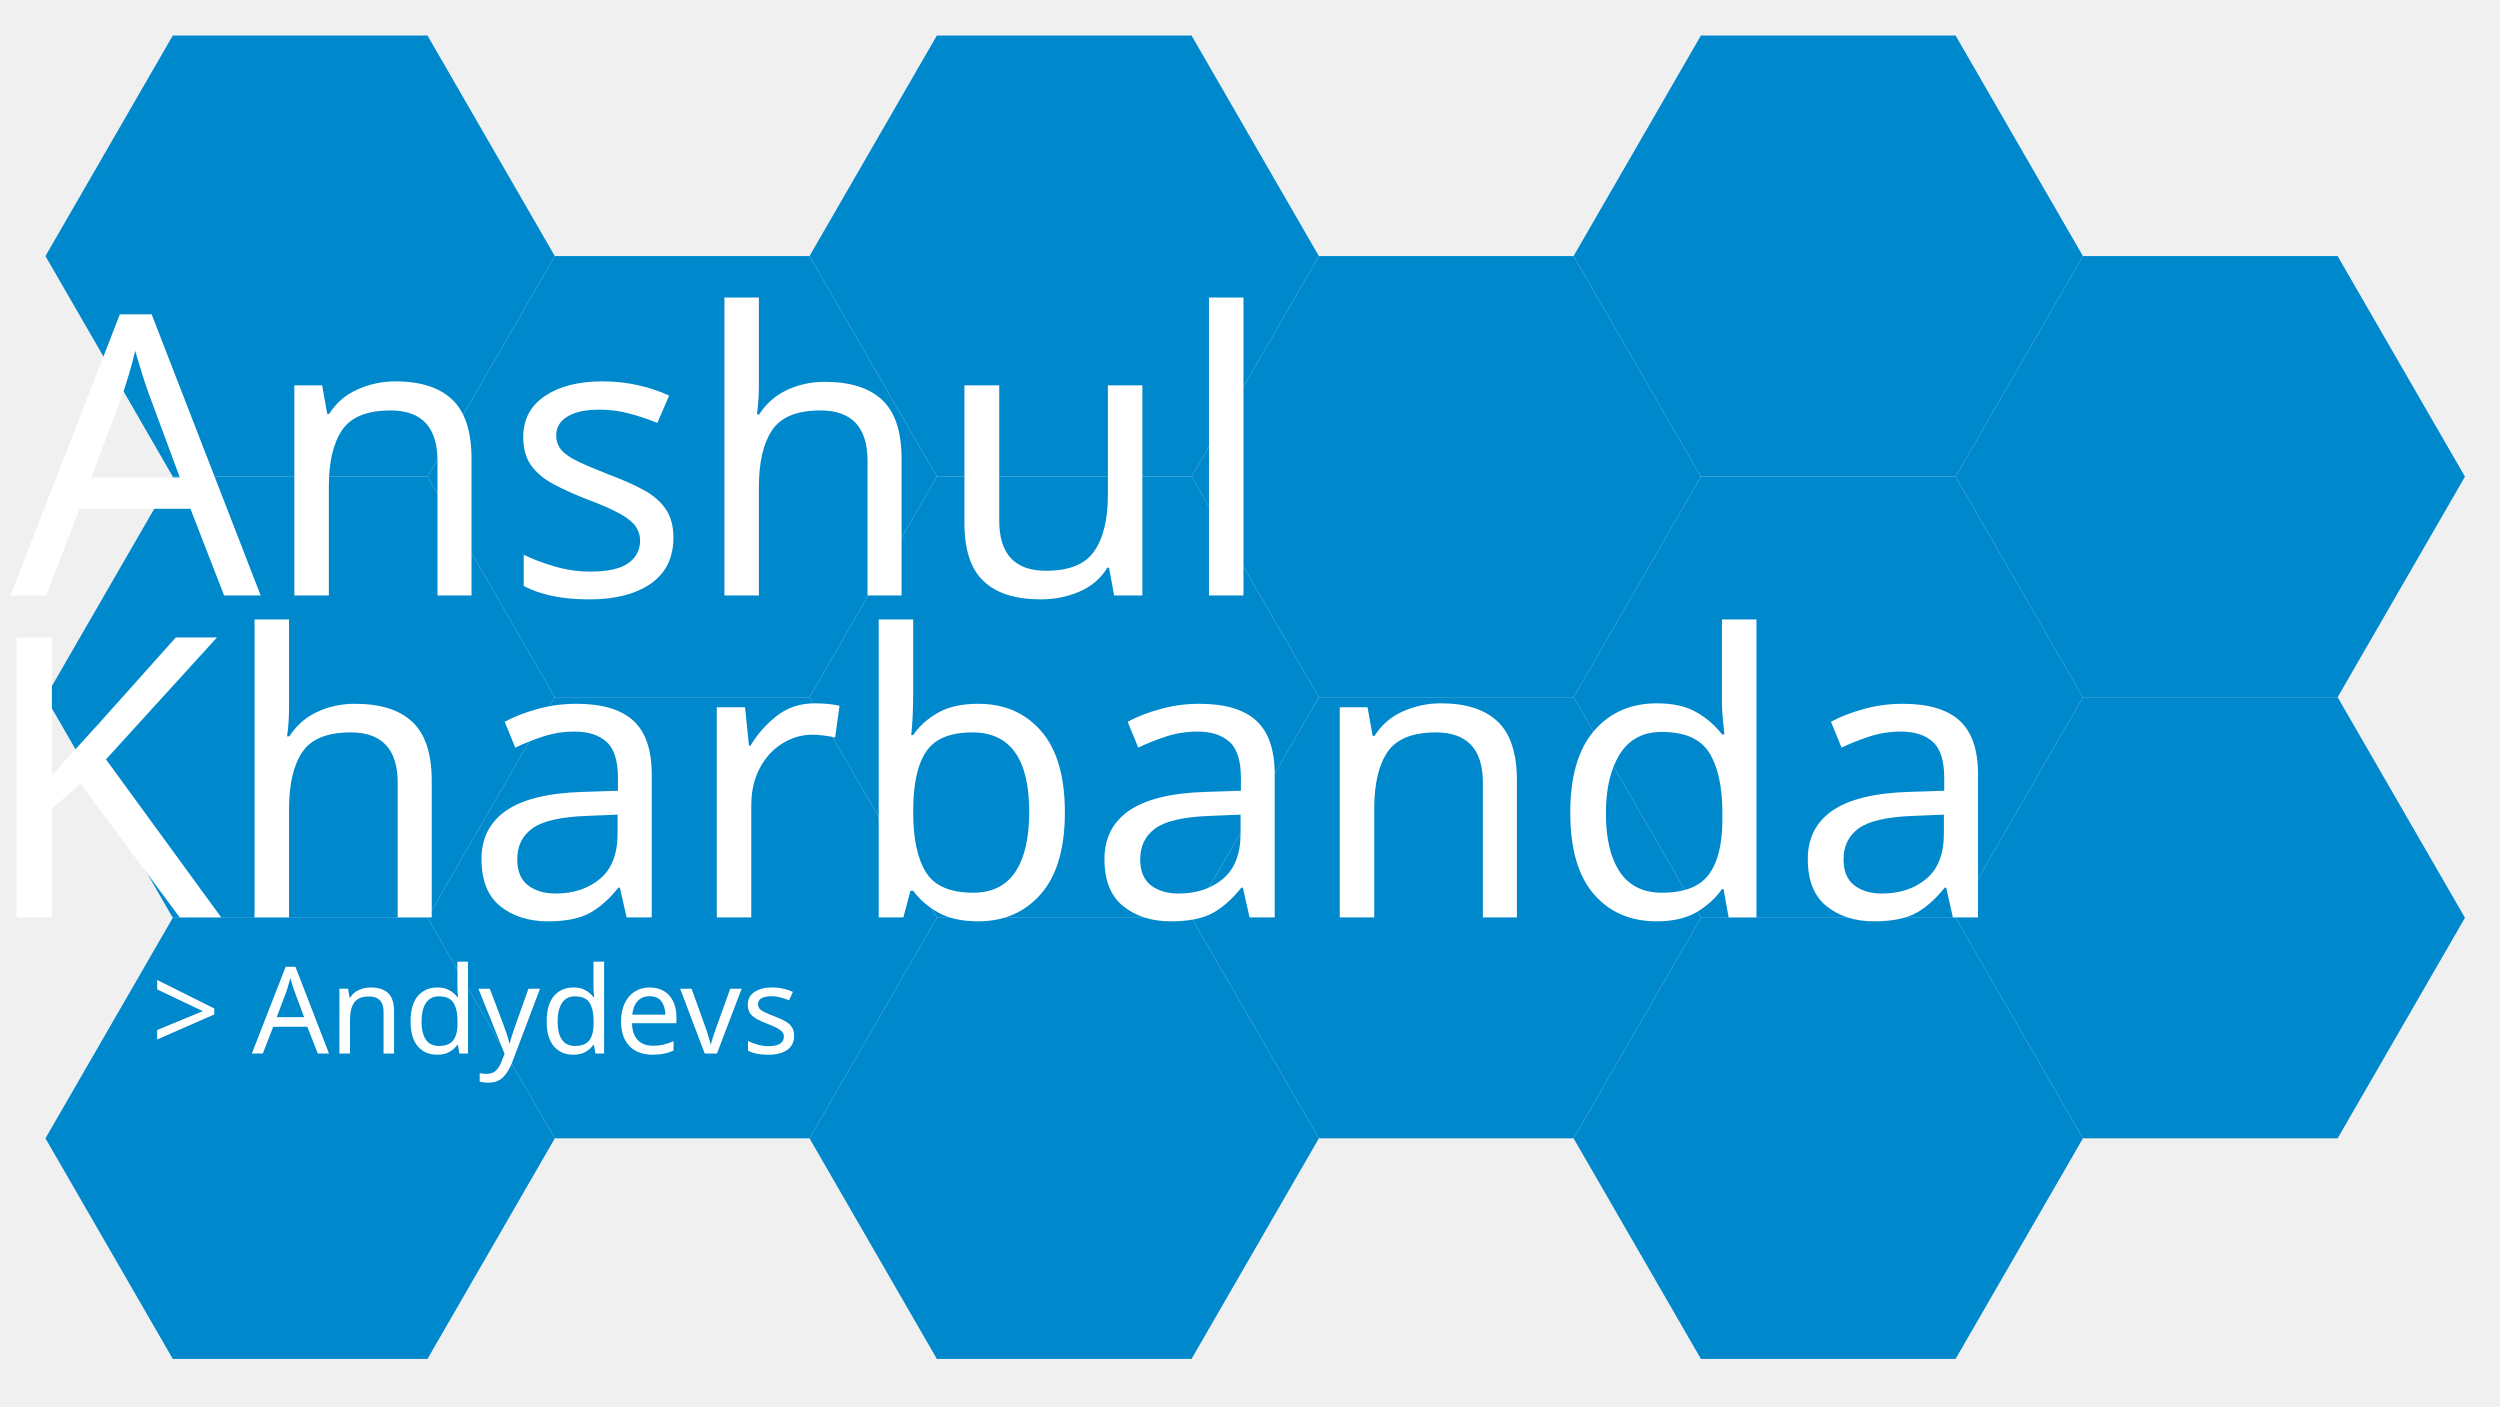
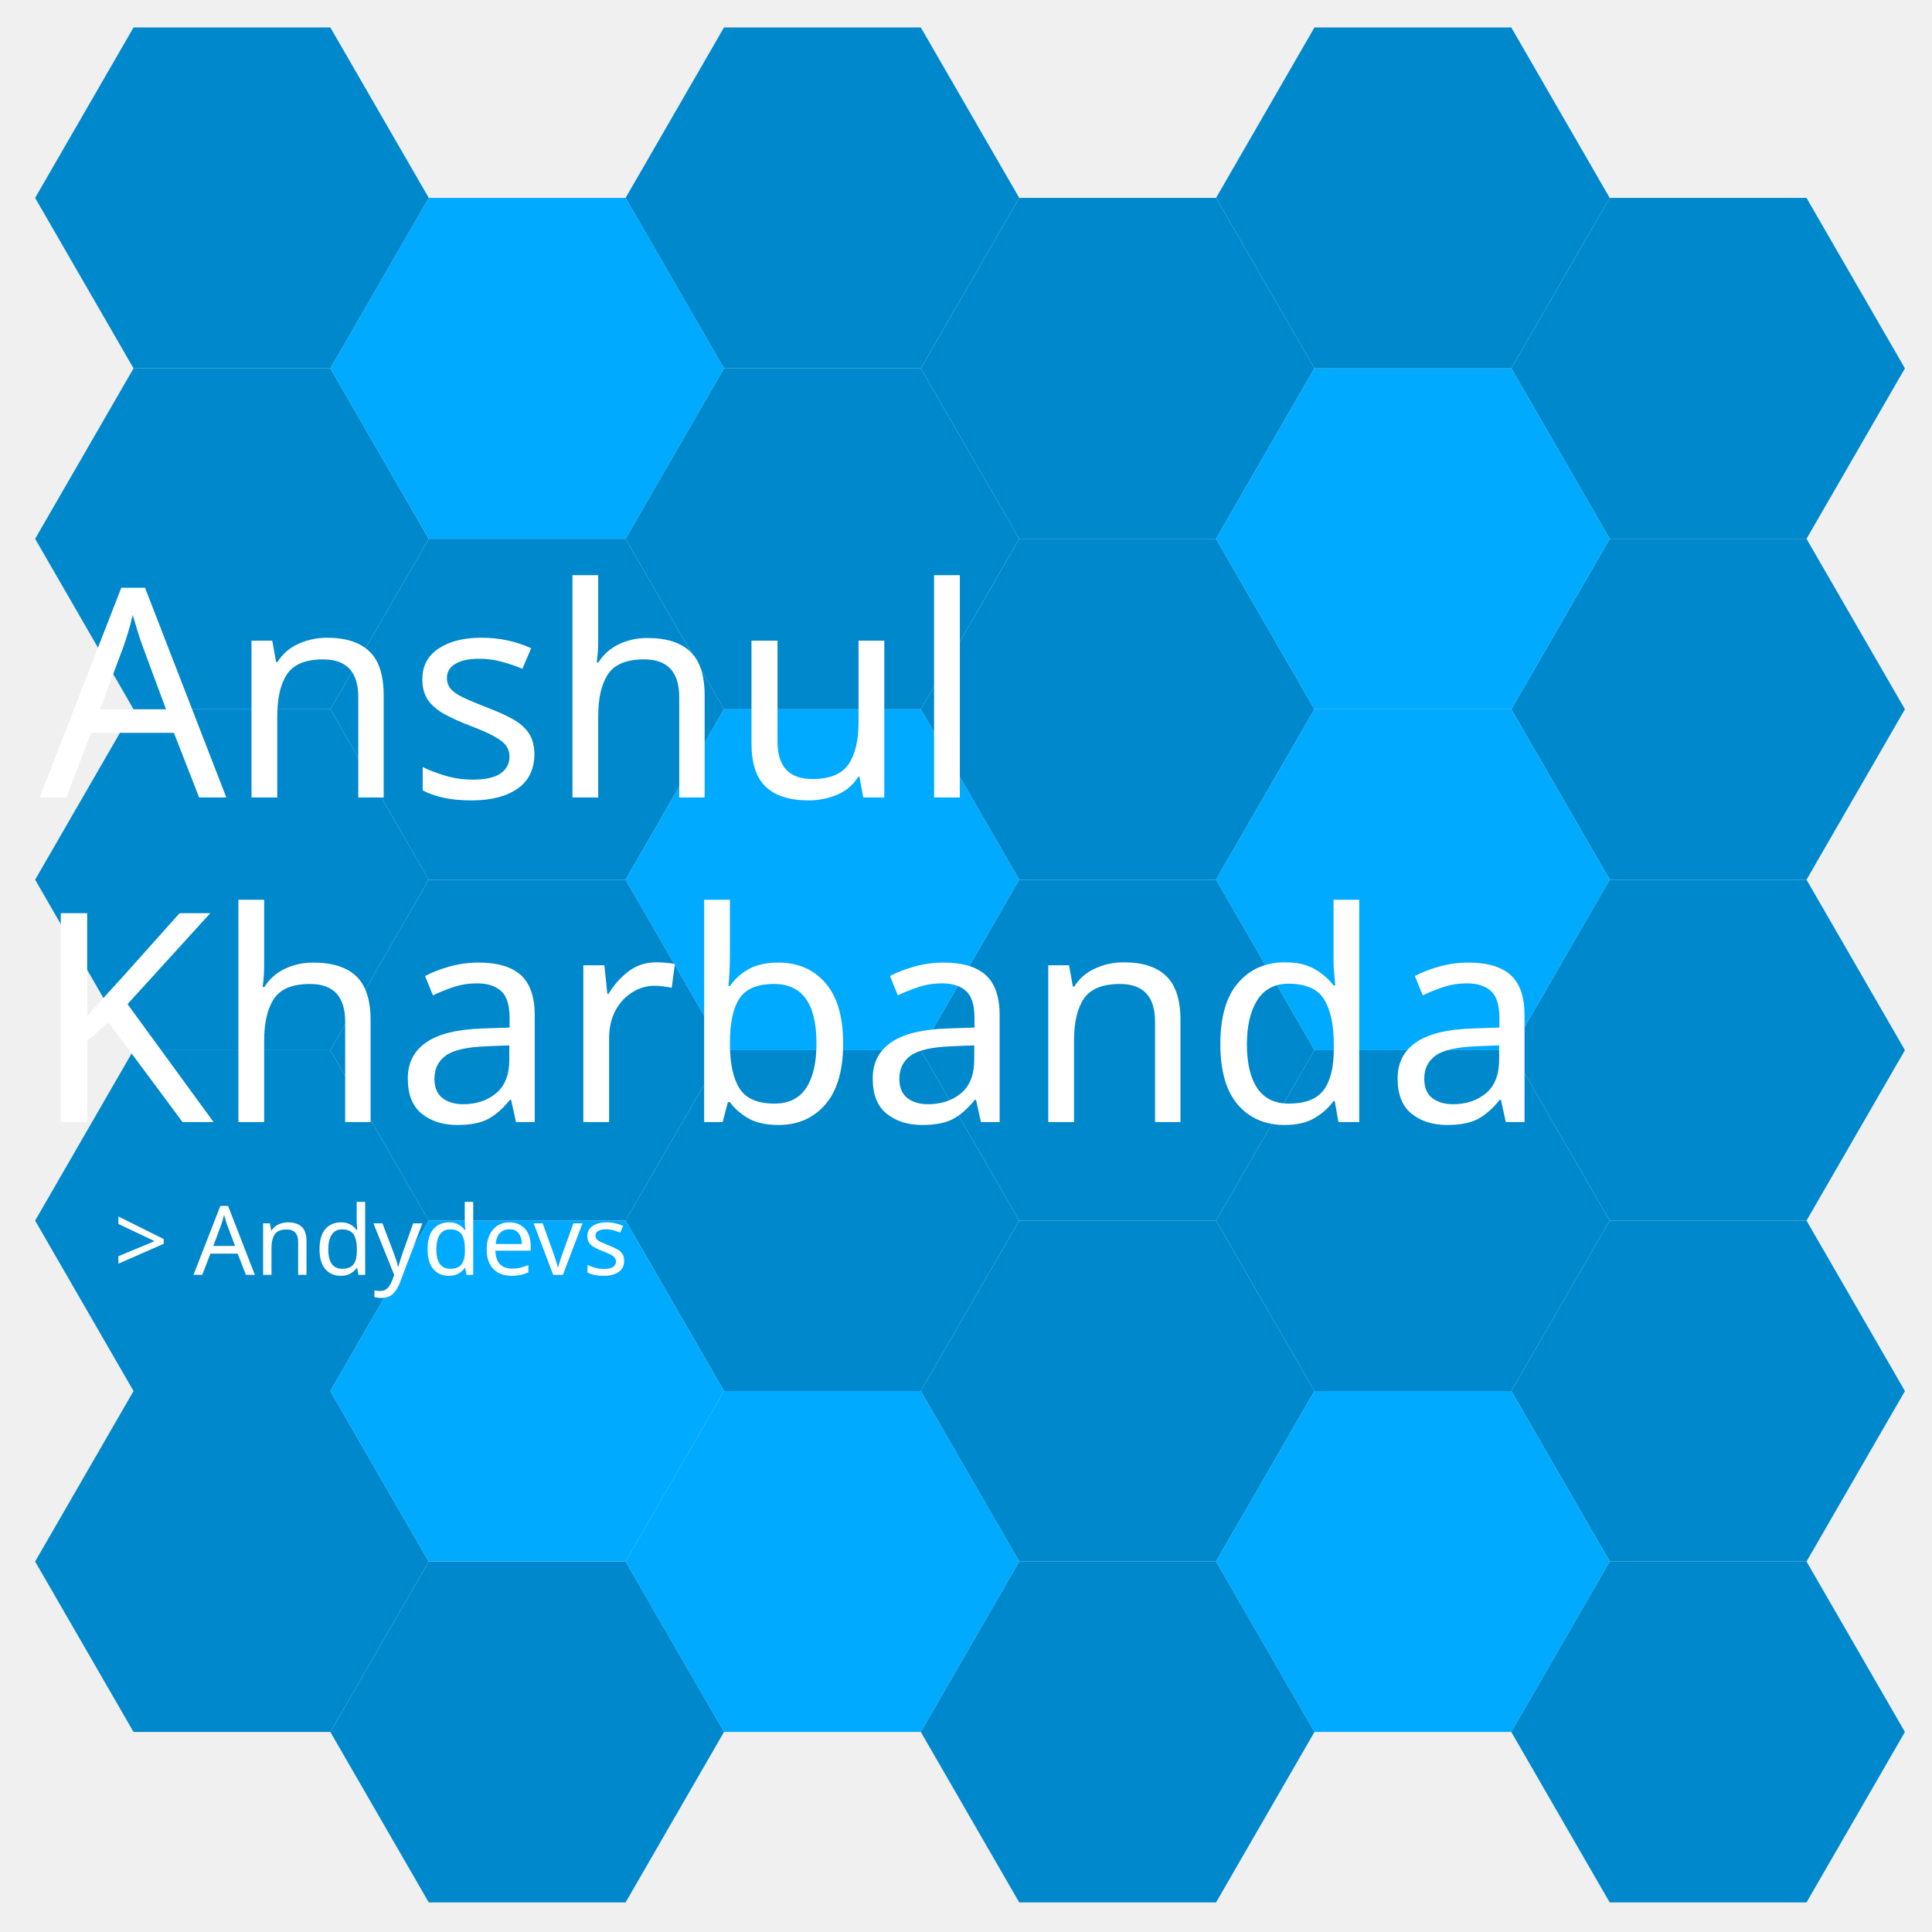
- <svg xmlns="http://www.w3.org/2000/svg" width="1280" height="720" viewBox="0 0 338.667 190.5" version="1.1" id="svg8">
+ <svg xmlns="http://www.w3.org/2000/svg" id="svg8" version="1.1" viewBox="0 0 338.667 338.667" height="1280" width="1280">
  <defs id="defs2" />
-   <g id="layer1">
-     <path d="m 333.921,64.57 -17.251,29.879 -34.501,0 -17.251,-29.879 17.251,-29.879 34.501,0 z" style="fill:#0088cc;fill-opacity:1;stroke:none;stroke-width:1.392;stroke-linecap:round;stroke-linejoin:round;stroke-miterlimit:4;stroke-dasharray:none;stroke-opacity:1" id="path835" />
-     <path d="m 75.16,94.449 -17.251,29.879 -34.501,0 L 6.158,94.449 23.408,64.57 l 34.501,0 z" id="path879" style="fill:#0088cc;fill-opacity:1;stroke:none;stroke-width:1.392;stroke-linecap:round;stroke-linejoin:round;stroke-miterlimit:4;stroke-dasharray:none;stroke-opacity:1" />
-     <path d="M 333.921,124.328 316.67,154.207 h -34.501 l -17.251,-29.879 17.251,-29.879 34.501,0 z" style="fill:#0088cc;fill-opacity:1;stroke:none;stroke-width:1.392;stroke-linecap:round;stroke-linejoin:round;stroke-miterlimit:4;stroke-dasharray:none;stroke-opacity:1" id="path881" />
-     <path d="M 75.16,154.207 57.91,184.086 H 23.408 L 6.158,154.207 23.408,124.328 l 34.501,0 z" id="path883" style="fill:#0088cc;fill-opacity:1;stroke:none;stroke-width:1.392;stroke-linecap:round;stroke-linejoin:round;stroke-miterlimit:4;stroke-dasharray:none;stroke-opacity:1" />
-     <path d="m 126.912,64.57 -17.251,29.879 -34.501,0 -17.251,-29.879 17.251,-29.879 34.501,0 z" id="path885" style="fill:#0088cc;fill-opacity:1;stroke:none;stroke-width:1.392;stroke-linecap:round;stroke-linejoin:round;stroke-miterlimit:4;stroke-dasharray:none;stroke-opacity:1" />
-     <path d="m 178.664,94.449 -17.251,29.879 -34.501,0 -17.251,-29.879 17.251,-29.879 34.501,0 z" style="fill:#0088cc;fill-opacity:1;stroke:none;stroke-width:1.392;stroke-linecap:round;stroke-linejoin:round;stroke-miterlimit:4;stroke-dasharray:none;stroke-opacity:1" id="path887" />
-     <path d="m 126.912,124.328 -17.251,29.879 H 75.16 l -17.251,-29.879 17.251,-29.879 34.501,0 z" id="path889" style="fill:#0088cc;fill-opacity:1;stroke:none;stroke-width:1.392;stroke-linecap:round;stroke-linejoin:round;stroke-miterlimit:4;stroke-dasharray:none;stroke-opacity:1" />
-     <path d="m 178.664,154.207 -17.251,29.879 h -34.501 l -17.251,-29.879 17.251,-29.879 34.501,0 z" style="fill:#0088cc;fill-opacity:1;stroke:none;stroke-width:1.392;stroke-linecap:round;stroke-linejoin:round;stroke-miterlimit:4;stroke-dasharray:none;stroke-opacity:1" id="path891" />
-     <path d="m 230.417,64.57 -17.251,29.879 -34.501,0 -17.251,-29.879 17.251,-29.879 34.501,0 z" id="path893" style="fill:#0088cc;fill-opacity:1;stroke:none;stroke-width:1.392;stroke-linecap:round;stroke-linejoin:round;stroke-miterlimit:4;stroke-dasharray:none;stroke-opacity:1" />
-     <path d="m 230.417,124.328 -17.251,29.879 H 178.665 l -17.251,-29.879 17.251,-29.879 34.501,0 z" id="path895" style="fill:#0088cc;fill-opacity:1;stroke:none;stroke-width:1.392;stroke-linecap:round;stroke-linejoin:round;stroke-miterlimit:4;stroke-dasharray:none;stroke-opacity:1" />
-     <path d="m 75.16,34.691 -17.251,29.879 -34.501,0 L 6.158,34.691 23.408,4.812 l 34.501,0 z" style="fill:#0088cc;fill-opacity:1;stroke:none;stroke-width:1.392;stroke-linecap:round;stroke-linejoin:round;stroke-miterlimit:4;stroke-dasharray:none;stroke-opacity:1" id="path897" />
-     <path style="fill:#0088cc;fill-opacity:1;stroke:none;stroke-width:1.392;stroke-linecap:round;stroke-linejoin:round;stroke-miterlimit:4;stroke-dasharray:none;stroke-opacity:1" id="path977" d="m 282.169,94.449 -17.251,29.879 -34.501,0 -17.251,-29.879 17.251,-29.879 34.501,0 z" />
-     <path style="fill:#0088cc;fill-opacity:1;stroke:none;stroke-width:1.392;stroke-linecap:round;stroke-linejoin:round;stroke-miterlimit:4;stroke-dasharray:none;stroke-opacity:1" id="path975" d="m 178.665,34.691 -17.251,29.879 -34.501,0 -17.251,-29.879 17.251,-29.879 34.501,0 z" />
-     <path id="path995" style="fill:#0088cc;fill-opacity:1;stroke:none;stroke-width:1.392;stroke-linecap:round;stroke-linejoin:round;stroke-miterlimit:4;stroke-dasharray:none;stroke-opacity:1" d="m 282.169,154.207 -17.251,29.879 h -34.501 l -17.251,-29.879 17.251,-29.879 34.501,0 z" />
-     <path id="path888" style="fill:#0088cc;fill-opacity:1;stroke:none;stroke-width:1.392;stroke-linecap:round;stroke-linejoin:round;stroke-miterlimit:4;stroke-dasharray:none;stroke-opacity:1" d="m 282.169,34.691 -17.251,29.879 -34.501,0 -17.251,-29.879 17.251,-29.879 34.501,0 z" />
+   <g style="display:inline" id="layer1">
+     <path id="path835" style="fill:#0088cc;fill-opacity:1;stroke:none;stroke-width:1.392;stroke-linecap:round;stroke-linejoin:round;stroke-miterlimit:4;stroke-dasharray:none;stroke-opacity:1" d="m 333.921,64.57 -17.251,29.879 -34.501,0 -17.251,-29.879 17.251,-29.879 34.501,0 z" />
+     <path style="fill:#0088cc;fill-opacity:1;stroke:none;stroke-width:1.392;stroke-linecap:round;stroke-linejoin:round;stroke-miterlimit:4;stroke-dasharray:none;stroke-opacity:1" id="path879" d="m 75.16,94.449 -17.251,29.879 -34.501,0 L 6.158,94.449 23.408,64.57 l 34.501,0 z" />
+     <path id="path881" style="fill:#0088cc;fill-opacity:1;stroke:none;stroke-width:1.392;stroke-linecap:round;stroke-linejoin:round;stroke-miterlimit:4;stroke-dasharray:none;stroke-opacity:1" d="M 333.921,124.328 316.67,154.207 h -34.501 l -17.251,-29.879 17.251,-29.879 34.501,0 z" />
+     <path style="fill:#0088cc;fill-opacity:1;stroke:none;stroke-width:1.392;stroke-linecap:round;stroke-linejoin:round;stroke-miterlimit:4;stroke-dasharray:none;stroke-opacity:1" id="path883" d="M 75.16,154.207 57.91,184.086 H 23.408 L 6.158,154.207 23.408,124.328 l 34.501,0 z" />
+     <path style="fill:#00aaff;fill-opacity:1;stroke:none;stroke-width:1.392;stroke-linecap:round;stroke-linejoin:round;stroke-miterlimit:4;stroke-dasharray:none;stroke-opacity:1" id="path885" d="m 126.912,64.57 -17.251,29.879 -34.501,0 -17.251,-29.879 17.251,-29.879 34.501,0 z" />
+     <path id="path887" style="fill:#0088cc;fill-opacity:1;stroke:none;stroke-width:1.392;stroke-linecap:round;stroke-linejoin:round;stroke-miterlimit:4;stroke-dasharray:none;stroke-opacity:1" d="m 178.664,94.449 -17.251,29.879 -34.501,0 -17.251,-29.879 17.251,-29.879 34.501,0 z" />
+     <path style="fill:#0088cc;fill-opacity:1;stroke:none;stroke-width:1.392;stroke-linecap:round;stroke-linejoin:round;stroke-miterlimit:4;stroke-dasharray:none;stroke-opacity:1" id="path889" d="m 126.912,124.328 -17.251,29.879 H 75.16 l -17.251,-29.879 17.251,-29.879 34.501,0 z" />
+     <path id="path891" style="fill:#00aaff;fill-opacity:1;stroke:none;stroke-width:1.392;stroke-linecap:round;stroke-linejoin:round;stroke-miterlimit:4;stroke-dasharray:none;stroke-opacity:1" d="m 178.664,154.207 -17.251,29.879 h -34.501 l -17.251,-29.879 17.251,-29.879 34.501,0 z" />
+     <path style="fill:#0088cc;fill-opacity:1;stroke:none;stroke-width:1.392;stroke-linecap:round;stroke-linejoin:round;stroke-miterlimit:4;stroke-dasharray:none;stroke-opacity:1" id="path893" d="m 230.417,64.57 -17.251,29.879 -34.501,0 -17.251,-29.879 17.251,-29.879 34.501,0 z" />
+     <path style="fill:#0088cc;fill-opacity:1;stroke:none;stroke-width:1.392;stroke-linecap:round;stroke-linejoin:round;stroke-miterlimit:4;stroke-dasharray:none;stroke-opacity:1" id="path895" d="m 230.417,124.328 -17.251,29.879 H 178.665 l -17.251,-29.879 17.251,-29.879 34.501,0 z" />
+     <path id="path897" style="fill:#0088cc;fill-opacity:1;stroke:none;stroke-width:1.392;stroke-linecap:round;stroke-linejoin:round;stroke-miterlimit:4;stroke-dasharray:none;stroke-opacity:1" d="m 75.16,34.691 -17.251,29.879 -34.501,0 L 6.158,34.691 23.408,4.812 l 34.501,0 z" />
+     <path d="m 282.169,94.449 -17.251,29.879 -34.501,0 -17.251,-29.879 17.251,-29.879 34.501,0 z" id="path977" style="fill:#00aaff;fill-opacity:1;stroke:none;stroke-width:1.392;stroke-linecap:round;stroke-linejoin:round;stroke-miterlimit:4;stroke-dasharray:none;stroke-opacity:1" />
+     <path d="m 178.665,34.691 -17.251,29.879 -34.501,0 -17.251,-29.879 17.251,-29.879 34.501,0 z" id="path975" style="fill:#0088cc;fill-opacity:1;stroke:none;stroke-width:1.392;stroke-linecap:round;stroke-linejoin:round;stroke-miterlimit:4;stroke-dasharray:none;stroke-opacity:1" />
+     <path d="m 282.169,154.207 -17.251,29.879 h -34.501 l -17.251,-29.879 17.251,-29.879 34.501,0 z" style="fill:#00aaff;fill-opacity:1;stroke:none;stroke-width:1.392;stroke-linecap:round;stroke-linejoin:round;stroke-miterlimit:4;stroke-dasharray:none;stroke-opacity:1" id="path995" />
+     <path d="m 282.169,34.691 -17.251,29.879 -34.501,0 -17.251,-29.879 17.251,-29.879 34.501,0 z" style="fill:#0088cc;fill-opacity:1;stroke:none;stroke-width:1.392;stroke-linecap:round;stroke-linejoin:round;stroke-miterlimit:4;stroke-dasharray:none;stroke-opacity:1" id="path888" />
+     <path d="m 333.921,184.086 -17.251,29.879 h -34.501 l -17.251,-29.879 17.251,-29.879 34.501,0 z" style="fill:#0088cc;fill-opacity:1;stroke:none;stroke-width:1.392;stroke-linecap:round;stroke-linejoin:round;stroke-miterlimit:4;stroke-dasharray:none;stroke-opacity:1" id="path37" />
+     <path d="M 75.16,213.965 57.91,243.844 H 23.408 L 6.158,213.965 23.408,184.086 l 34.501,0 z" id="path39" style="fill:#0088cc;fill-opacity:1;stroke:none;stroke-width:1.392;stroke-linecap:round;stroke-linejoin:round;stroke-miterlimit:4;stroke-dasharray:none;stroke-opacity:1" />
+     <path d="M 126.912,184.086 109.662,213.965 H 75.16 l -17.251,-29.879 17.251,-29.879 34.501,0 z" id="path41" style="fill:#0088cc;fill-opacity:1;stroke:none;stroke-width:1.392;stroke-linecap:round;stroke-linejoin:round;stroke-miterlimit:4;stroke-dasharray:none;stroke-opacity:1" />
+     <path d="m 178.664,213.965 -17.251,29.879 h -34.501 l -17.251,-29.879 17.251,-29.879 34.501,0 z" style="fill:#0088cc;fill-opacity:1;stroke:none;stroke-width:1.392;stroke-linecap:round;stroke-linejoin:round;stroke-miterlimit:4;stroke-dasharray:none;stroke-opacity:1" id="path43" />
+     <path d="m 230.417,184.086 -17.251,29.879 h -34.501 l -17.251,-29.879 17.251,-29.879 34.501,0 z" id="path45" style="fill:#0088cc;fill-opacity:1;stroke:none;stroke-width:1.392;stroke-linecap:round;stroke-linejoin:round;stroke-miterlimit:4;stroke-dasharray:none;stroke-opacity:1" />
+     <path id="path47" style="fill:#0088cc;fill-opacity:1;stroke:none;stroke-width:1.392;stroke-linecap:round;stroke-linejoin:round;stroke-miterlimit:4;stroke-dasharray:none;stroke-opacity:1" d="m 282.169,213.965 -17.251,29.879 h -34.501 l -17.251,-29.879 17.251,-29.879 34.501,0 z" />
+     <path id="path49" style="fill:#0088cc;fill-opacity:1;stroke:none;stroke-width:1.392;stroke-linecap:round;stroke-linejoin:round;stroke-miterlimit:4;stroke-dasharray:none;stroke-opacity:1" d="m 333.921,243.844 -17.251,29.879 h -34.501 l -17.251,-29.879 17.251,-29.879 34.501,0 z" />
+     <path style="fill:#0088cc;fill-opacity:1;stroke:none;stroke-width:1.392;stroke-linecap:round;stroke-linejoin:round;stroke-miterlimit:4;stroke-dasharray:none;stroke-opacity:1" id="path51" d="M 75.16,273.723 57.91,303.602 H 23.408 L 6.158,273.723 23.408,243.844 l 34.501,0 z" />
+     <path style="fill:#00aaff;fill-opacity:1;stroke:none;stroke-width:1.392;stroke-linecap:round;stroke-linejoin:round;stroke-miterlimit:4;stroke-dasharray:none;stroke-opacity:1" id="path53" d="M 126.912,243.844 109.662,273.723 H 75.16 l -17.251,-29.879 17.251,-29.879 34.501,0 z" />
+     <path id="path55" style="fill:#00aaff;fill-opacity:1;stroke:none;stroke-width:1.392;stroke-linecap:round;stroke-linejoin:round;stroke-miterlimit:4;stroke-dasharray:none;stroke-opacity:1" d="m 178.664,273.723 -17.251,29.879 h -34.501 l -17.251,-29.879 17.251,-29.879 34.501,0 z" />
+     <path style="fill:#0088cc;fill-opacity:1;stroke:none;stroke-width:1.392;stroke-linecap:round;stroke-linejoin:round;stroke-miterlimit:4;stroke-dasharray:none;stroke-opacity:1" id="path57" d="m 230.417,243.844 -17.251,29.879 h -34.501 l -17.251,-29.879 17.251,-29.879 34.501,0 z" />
+     <path d="m 282.169,273.723 -17.251,29.879 h -34.501 l -17.251,-29.879 17.251,-29.879 34.501,0 z" style="fill:#00aaff;fill-opacity:1;stroke:none;stroke-width:1.392;stroke-linecap:round;stroke-linejoin:round;stroke-miterlimit:4;stroke-dasharray:none;stroke-opacity:1" id="path59" />
+     <path d="m 333.921,303.602 -17.251,29.879 h -34.501 l -17.251,-29.879 17.251,-29.879 h 34.501 z" style="fill:#0088cc;fill-opacity:1;stroke:none;stroke-width:1.392;stroke-linecap:round;stroke-linejoin:round;stroke-miterlimit:4;stroke-dasharray:none;stroke-opacity:1" id="path61" />
+     <path d="m 126.912,303.602 -17.251,29.879 H 75.16 L 57.91,303.602 75.16,273.723 h 34.501 z" id="path63" style="fill:#0088cc;fill-opacity:1;stroke:none;stroke-width:1.392;stroke-linecap:round;stroke-linejoin:round;stroke-miterlimit:4;stroke-dasharray:none;stroke-opacity:1" />
+     <path d="m 230.417,303.602 -17.251,29.879 h -34.501 l -17.251,-29.879 17.251,-29.879 h 34.501 z" id="path65" style="fill:#0088cc;fill-opacity:1;stroke:none;stroke-width:1.392;stroke-linecap:round;stroke-linejoin:round;stroke-miterlimit:4;stroke-dasharray:none;stroke-opacity:1" />
  </g>
  <g id="layer2">
-     <text xml:space="preserve" style="font-style:normal;font-variant:normal;font-weight:normal;font-stretch:normal;font-size:53.109px;line-height:1.25;font-family:Rubik;-inkscape-font-specification:'Rubik, @wght=600';font-variant-ligatures:normal;font-variant-caps:normal;font-variant-numeric:normal;font-variant-east-asian:normal;font-variation-settings:'wght' 600;text-align:center;text-anchor:middle;fill:#ffffff;fill-opacity:1;stroke-width:1.328" x="121.713" y="80.665" id="text938">
-       <tspan id="tspan936" x="121.713" y="80.665" style="font-style:normal;font-variant:normal;font-weight:normal;font-stretch:normal;font-size:53.109px;font-family:Rubik;-inkscape-font-specification:'Rubik, @wght=600';font-variant-ligatures:normal;font-variant-caps:normal;font-variant-numeric:normal;font-variant-east-asian:normal;font-variation-settings:'wght' 600;fill:#ffffff;fill-opacity:1;stroke-width:1.328">Anshul</tspan>
+     <text id="text938" y="139.791" x="123.119" style="font-style:normal;font-variant:normal;font-weight:normal;font-stretch:normal;font-size:51.287px;line-height:1.25;font-family:Rubik;-inkscape-font-specification:'Rubik, @wght=800';font-variant-ligatures:normal;font-variant-caps:normal;font-variant-numeric:normal;font-variant-east-asian:normal;font-variation-settings:'wght' 800;text-align:center;text-anchor:middle;fill:#ffffff;fill-opacity:1;stroke-width:1.282" xml:space="preserve">
+       <tspan style="font-style:normal;font-variant:normal;font-weight:normal;font-stretch:normal;font-size:51.287px;font-family:Rubik;-inkscape-font-specification:'Rubik, @wght=800';font-variant-ligatures:normal;font-variant-caps:normal;font-variant-numeric:normal;font-variant-east-asian:normal;font-variation-settings:'wght' 800;fill:#ffffff;fill-opacity:1;stroke-width:1.282" y="139.791" x="123.119" id="tspan936">Anshul</tspan>
    </text>
-     <text xml:space="preserve" style="font-style:normal;font-variant:normal;font-weight:normal;font-stretch:normal;font-size:53.109px;line-height:1.25;font-family:Rubik;-inkscape-font-specification:'Rubik, @wght=600';font-variant-ligatures:normal;font-variant-caps:normal;font-variant-numeric:normal;font-variant-east-asian:normal;font-variation-settings:'wght' 600;text-align:center;text-anchor:middle;fill:#ffffff;fill-opacity:1;stroke-width:1.328" x="169.195" y="124.279" id="text942">
-       <tspan id="tspan940" x="169.195" y="124.279" style="font-style:normal;font-variant:normal;font-weight:normal;font-stretch:normal;font-size:53.109px;font-family:Rubik;-inkscape-font-specification:'Rubik, @wght=600';font-variant-ligatures:normal;font-variant-caps:normal;font-variant-numeric:normal;font-variant-east-asian:normal;font-variation-settings:'wght' 600;fill:#ffffff;fill-opacity:1;stroke-width:1.328">Kharbanda</tspan>
+     <text id="text942" y="196.685" x="171.882" style="font-style:normal;font-variant:normal;font-weight:normal;font-stretch:normal;font-size:51.287px;line-height:1.25;font-family:Rubik;-inkscape-font-specification:'Rubik, @wght=800';font-variant-ligatures:normal;font-variant-caps:normal;font-variant-numeric:normal;font-variant-east-asian:normal;font-variation-settings:'wght' 800;text-align:center;text-anchor:middle;fill:#ffffff;fill-opacity:1;stroke-width:1.282" xml:space="preserve">
+       <tspan style="font-style:normal;font-variant:normal;font-weight:normal;font-stretch:normal;font-size:51.287px;font-family:Rubik;-inkscape-font-specification:'Rubik, @wght=800';font-variant-ligatures:normal;font-variant-caps:normal;font-variant-numeric:normal;font-variant-east-asian:normal;font-variation-settings:'wght' 800;fill:#ffffff;fill-opacity:1;stroke-width:1.282" y="196.685" x="171.882" id="tspan940">Kharbanda</tspan>
    </text>
-     <text xml:space="preserve" style="font-style:normal;font-variant:normal;font-weight:normal;font-stretch:normal;font-size:16.388px;line-height:1.25;font-family:Rubik;-inkscape-font-specification:'Rubik, @wght=500';font-variant-ligatures:normal;font-variant-caps:normal;font-variant-numeric:normal;font-variant-east-asian:normal;font-variation-settings:'wght' 500;text-align:center;text-anchor:middle;fill:#ffffff;fill-opacity:1;stroke:none;stroke-width:0.41;stroke-opacity:1" x="75.049" y="142.723" id="text946">
-       <tspan id="tspan944" x="75.049" y="142.723" style="font-style:normal;font-variant:normal;font-weight:normal;font-stretch:normal;font-size:16.388px;font-family:Rubik;-inkscape-font-specification:'Rubik, @wght=500';font-variant-ligatures:normal;font-variant-caps:normal;font-variant-numeric:normal;font-variant-east-asian:normal;font-variation-settings:'wght' 500;fill:#ffffff;fill-opacity:1;stroke:none;stroke-width:0.41;stroke-opacity:1">&gt; Andydevs</tspan>
+     <text id="text946" y="223.473" x="75.983" style="font-style:normal;font-variant:normal;font-weight:normal;font-stretch:normal;font-size:16.838px;line-height:1.25;font-family:Rubik;-inkscape-font-specification:'Rubik, @wght=500';font-variant-ligatures:normal;font-variant-caps:normal;font-variant-numeric:normal;font-variant-east-asian:normal;font-variation-settings:'wght' 500;text-align:center;text-anchor:middle;fill:#ffffff;fill-opacity:1;stroke:none;stroke-width:0.421;stroke-opacity:1" xml:space="preserve">
+       <tspan style="font-style:normal;font-variant:normal;font-weight:normal;font-stretch:normal;font-size:16.838px;font-family:Rubik;-inkscape-font-specification:'Rubik, @wght=500';font-variant-ligatures:normal;font-variant-caps:normal;font-variant-numeric:normal;font-variant-east-asian:normal;font-variation-settings:'wght' 500;fill:#ffffff;fill-opacity:1;stroke:none;stroke-width:0.421;stroke-opacity:1" y="223.473" x="75.983" id="tspan944">&gt; Andydevs</tspan>
    </text>
  </g>
</svg>
